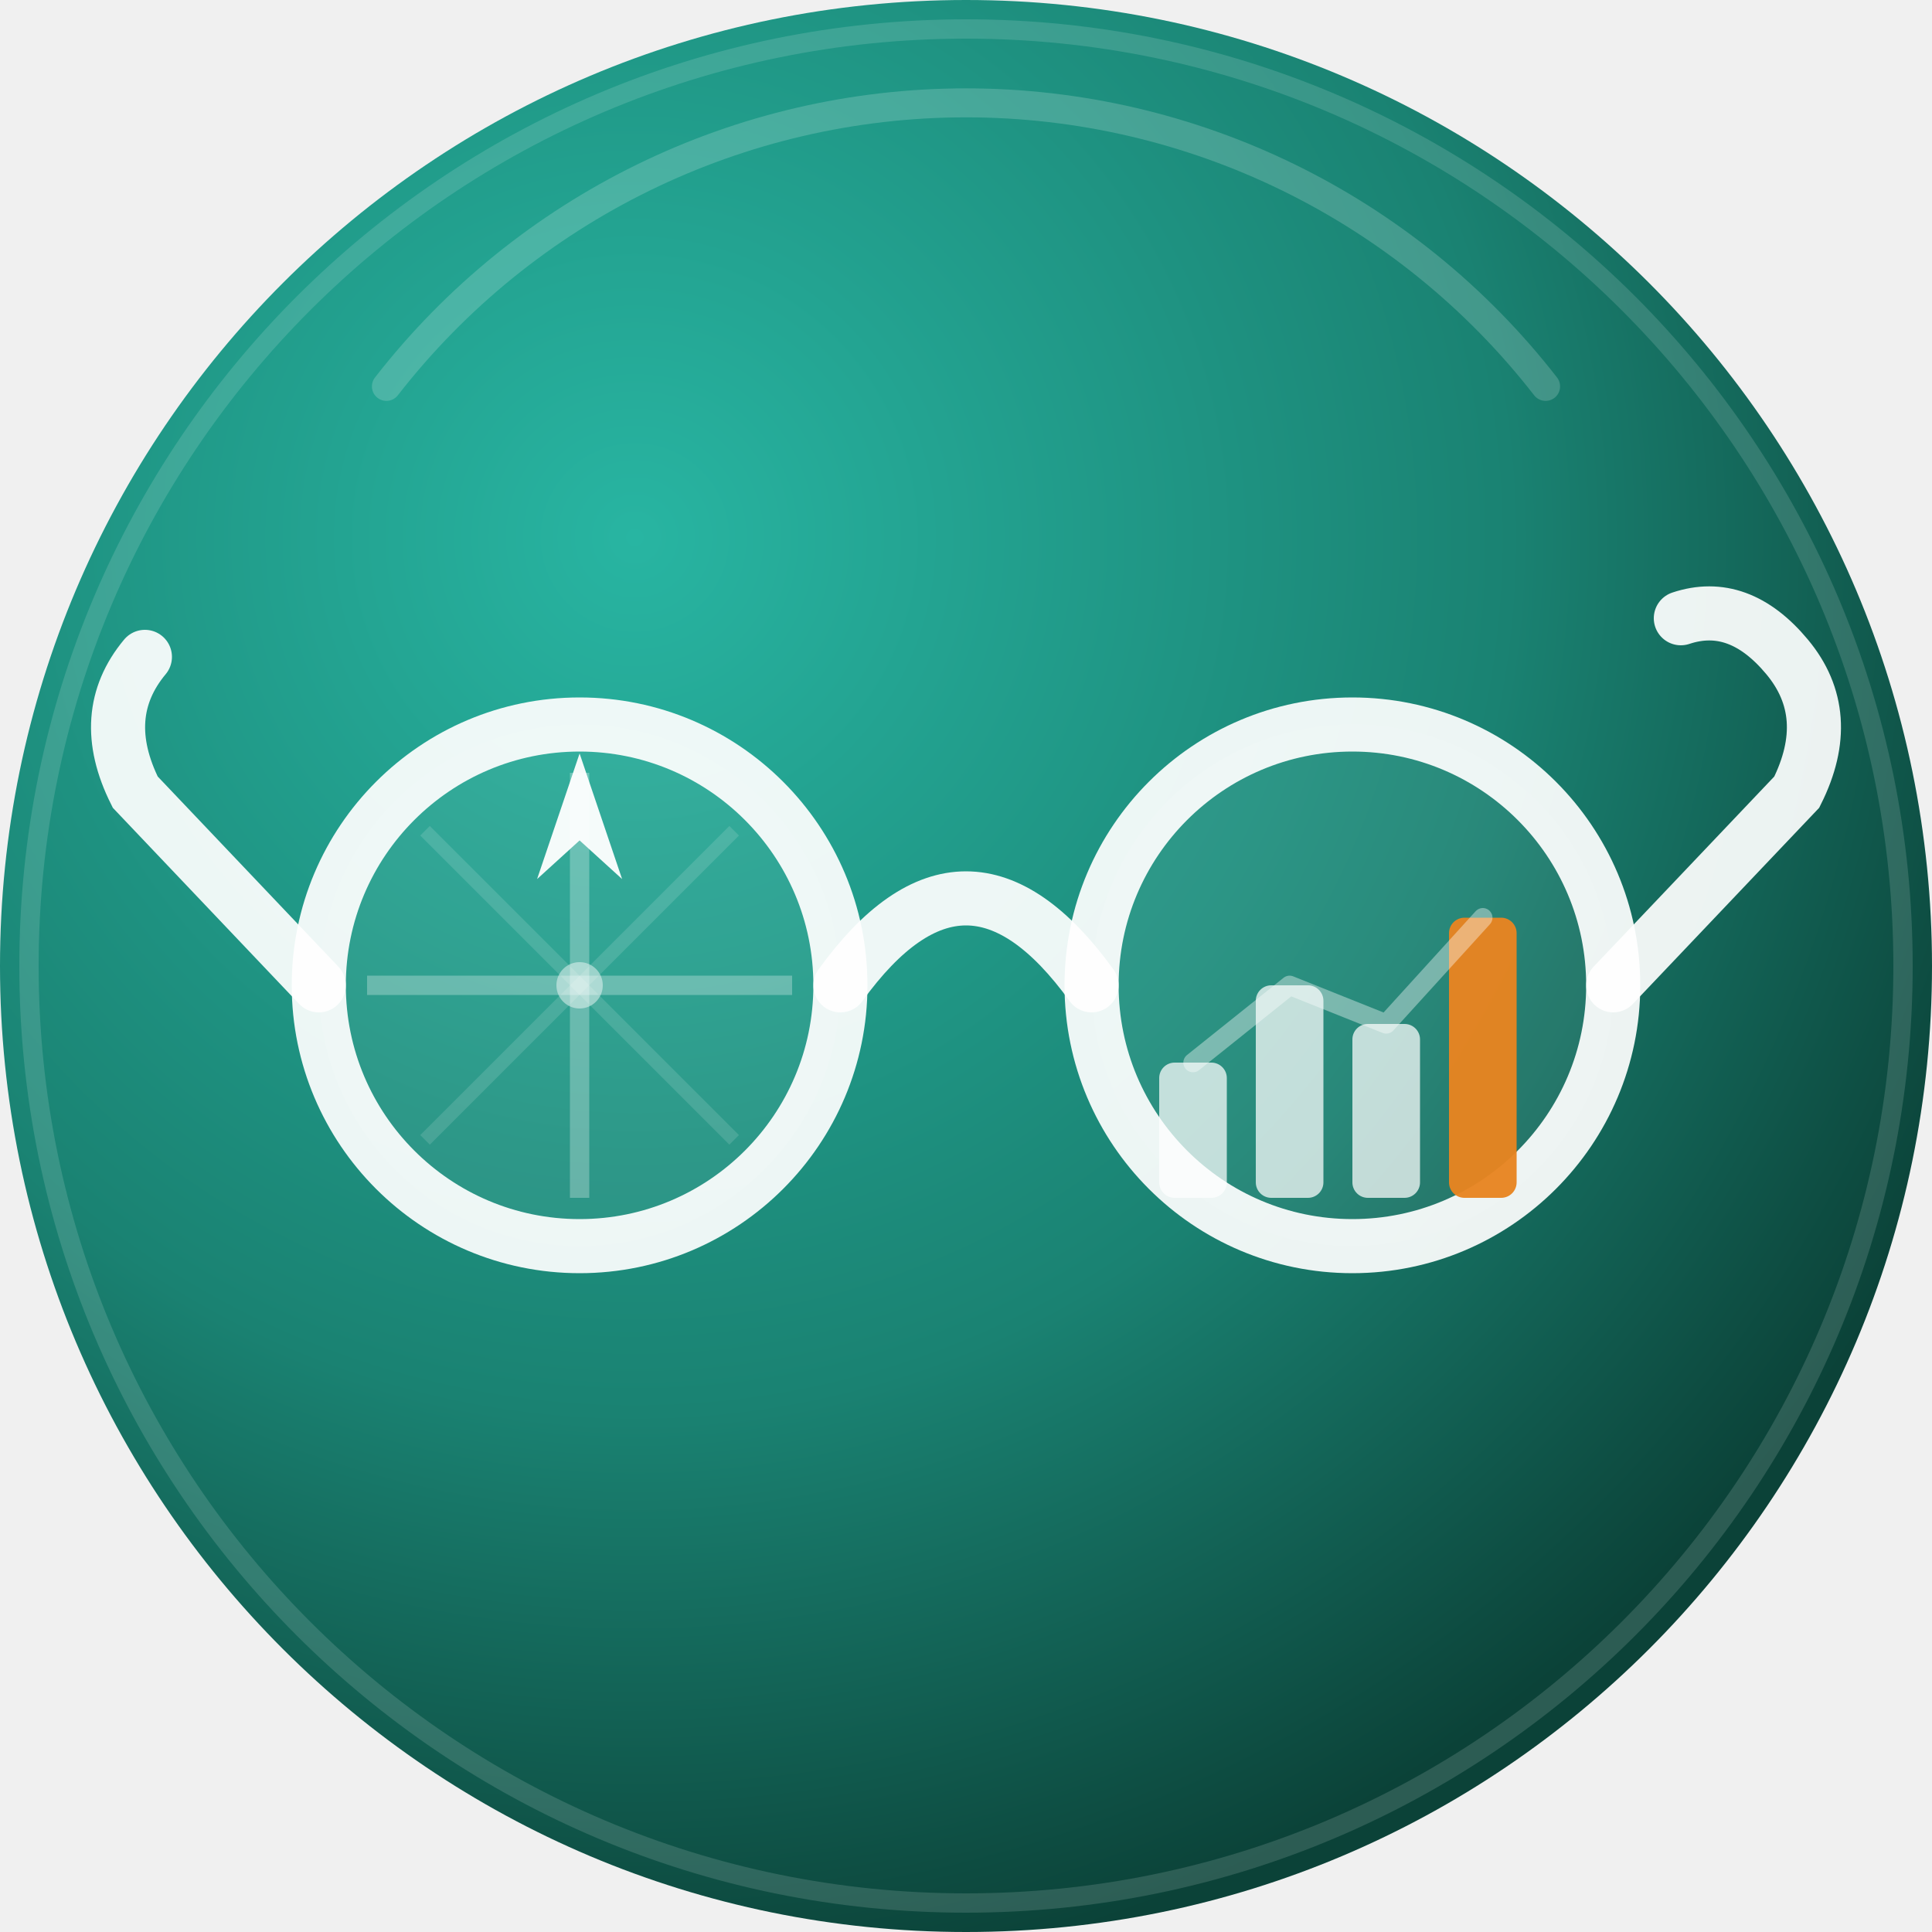
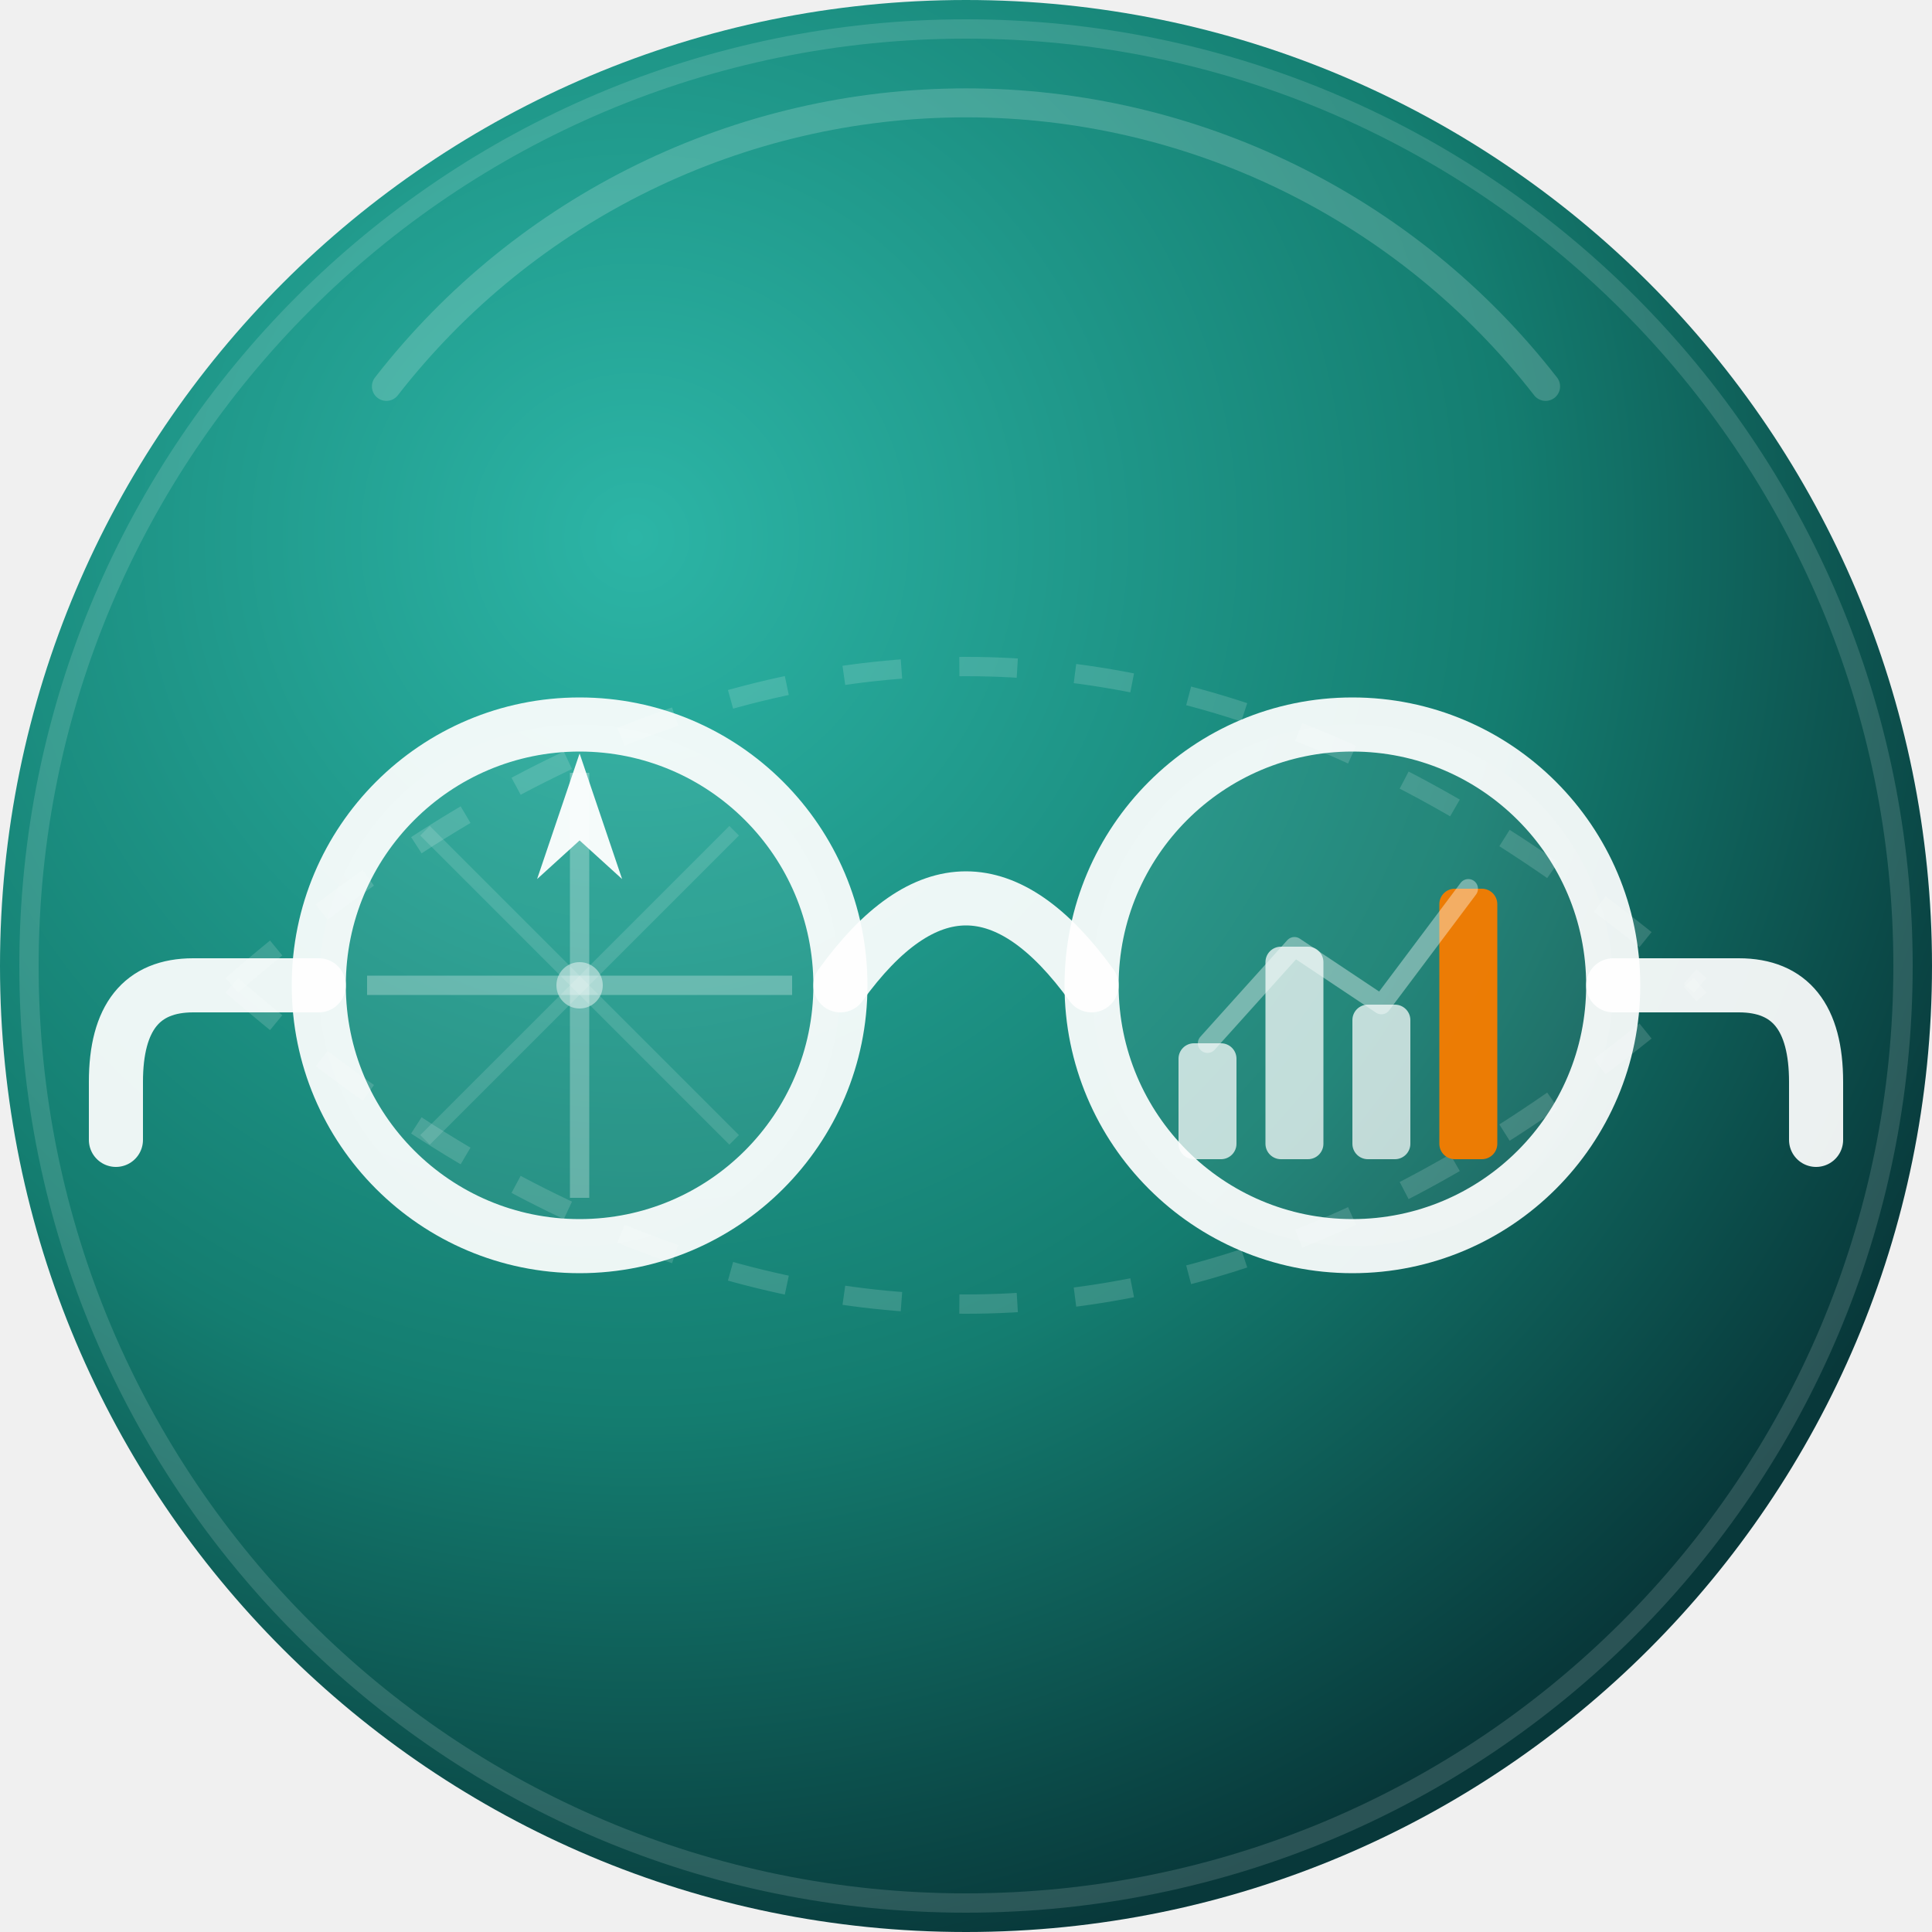
- <svg xmlns="http://www.w3.org/2000/svg" width="100" height="100" viewBox="0 0 100 100" fill="none">
+ <svg xmlns="http://www.w3.org/2000/svg" viewBox="0 0 100 100" fill="none">
  <defs>
-     <radialGradient id="kazlakBg" cx="33%" cy="28%" r="75%">
-       <stop offset="0%" stop-color="#28b5a2" />
-       <stop offset="60%" stop-color="#1a8272" />
-       <stop offset="100%" stop-color="#0b4238" />
+     <radialGradient id="kbg_favicon" cx="33%" cy="28%" r="75%">
+       <stop offset="0%" stop-color="#2cb5a6" />
+       <stop offset="60%" stop-color="#147d70" />
+       <stop offset="100%" stop-color="#08383a" />
    </radialGradient>
  </defs>
-   <circle cx="50" cy="50" r="50" fill="url(#kazlakBg)" />
+   <circle cx="50" cy="50" r="50" fill="url(#kbg_favicon)" />
  <circle cx="50" cy="50" r="48.5" stroke="rgba(255,255,255,0.14)" stroke-width="1" fill="none" />
  <path d="M 20 20 A 38 38 0 0 1 80 20" stroke="rgba(255,255,255,0.18)" stroke-width="1.5" fill="none" stroke-linecap="round" />
-   <path d="M 16.5 51 L 7 41 Q 5 37 7.5 34" stroke="rgba(255,255,255,0.92)" stroke-width="2.8" stroke-linecap="round" fill="none" />
+   <path d="M 12 51 Q 50 18 88 51" stroke="rgba(255,255,255,0.15)" stroke-width="1" fill="none" stroke-dasharray="3 3" />
+   <path d="M 12 51 Q 50 84 88 51" stroke="rgba(255,255,255,0.15)" stroke-width="1" fill="none" stroke-dasharray="3 3" />
+   <path d="M 16.5 51 L 10 51 Q 6 51 6 56 L 6 59" stroke="rgba(255,255,255,0.92)" stroke-width="2.8" stroke-linecap="round" stroke-linejoin="round" fill="none" />
+   <path d="M 83.5 51 L 90 51 Q 94 51 94 56 L 94 59" stroke="rgba(255,255,255,0.92)" stroke-width="2.8" stroke-linecap="round" stroke-linejoin="round" fill="none" />
  <circle cx="30" cy="51" r="13.5" stroke="rgba(255,255,255,0.92)" stroke-width="2.8" fill="rgba(255,255,255,0.07)" />
  <path d="M 43.5 51 Q 50 42 56.5 51" stroke="rgba(255,255,255,0.92)" stroke-width="2.8" stroke-linecap="round" fill="none" />
  <circle cx="70" cy="51" r="13.5" stroke="rgba(255,255,255,0.92)" stroke-width="2.8" fill="rgba(255,255,255,0.07)" />
-   <path d="M 83.5 51 L 93 41 Q 95 37 92.5 34 Q 90 31 87 32" stroke="rgba(255,255,255,0.92)" stroke-width="2.8" stroke-linecap="round" fill="none" />
  <line x1="30" y1="40" x2="30" y2="62" stroke="white" stroke-width="1" stroke-opacity="0.28" />
  <line x1="19" y1="51" x2="41" y2="51" stroke="white" stroke-width="1" stroke-opacity="0.28" />
  <line x1="22" y1="43" x2="38" y2="59" stroke="white" stroke-width="0.7" stroke-opacity="0.13" />
  <line x1="38" y1="43" x2="22" y2="59" stroke="white" stroke-width="0.7" stroke-opacity="0.13" />
  <polygon points="30,39 32.2,45.5 30,43.5 27.8,45.5" fill="white" opacity="0.95" />
  <circle cx="30" cy="51" r="1.2" fill="white" opacity="0.45" />
-   <rect x="60" y="55" width="3.5" height="7" fill="white" rx="0.8" opacity="0.72" />
-   <rect x="65" y="51" width="3.5" height="11" fill="white" rx="0.8" opacity="0.72" />
-   <rect x="70" y="53" width="3.5" height="9" fill="white" rx="0.8" opacity="0.72" />
-   <rect x="75" y="47.5" width="3.5" height="14.5" fill="#e88420" rx="0.8" opacity="0.96" />
-   <polyline points="61.75,55 66.75,51 71.75,53 76.75,47.5" stroke="rgba(255,255,255,0.38)" stroke-width="1" fill="none" stroke-linecap="round" stroke-linejoin="round" />
+   <rect x="61" y="54" width="3" height="6" fill="white" rx="0.8" opacity="0.72" />
+   <rect x="65.5" y="49" width="3" height="11" fill="white" rx="0.8" opacity="0.72" />
+   <rect x="70" y="52" width="3" height="8" fill="white" rx="0.8" opacity="0.72" />
+   <rect x="74.5" y="46" width="3" height="14" fill="#f57c00" rx="0.8" opacity="0.96" />
+   <polyline points="62.5,54 67,49 71.5,52 76,46" stroke="rgba(255,255,255,0.38)" stroke-width="1" fill="none" stroke-linecap="round" stroke-linejoin="round" />
</svg>
